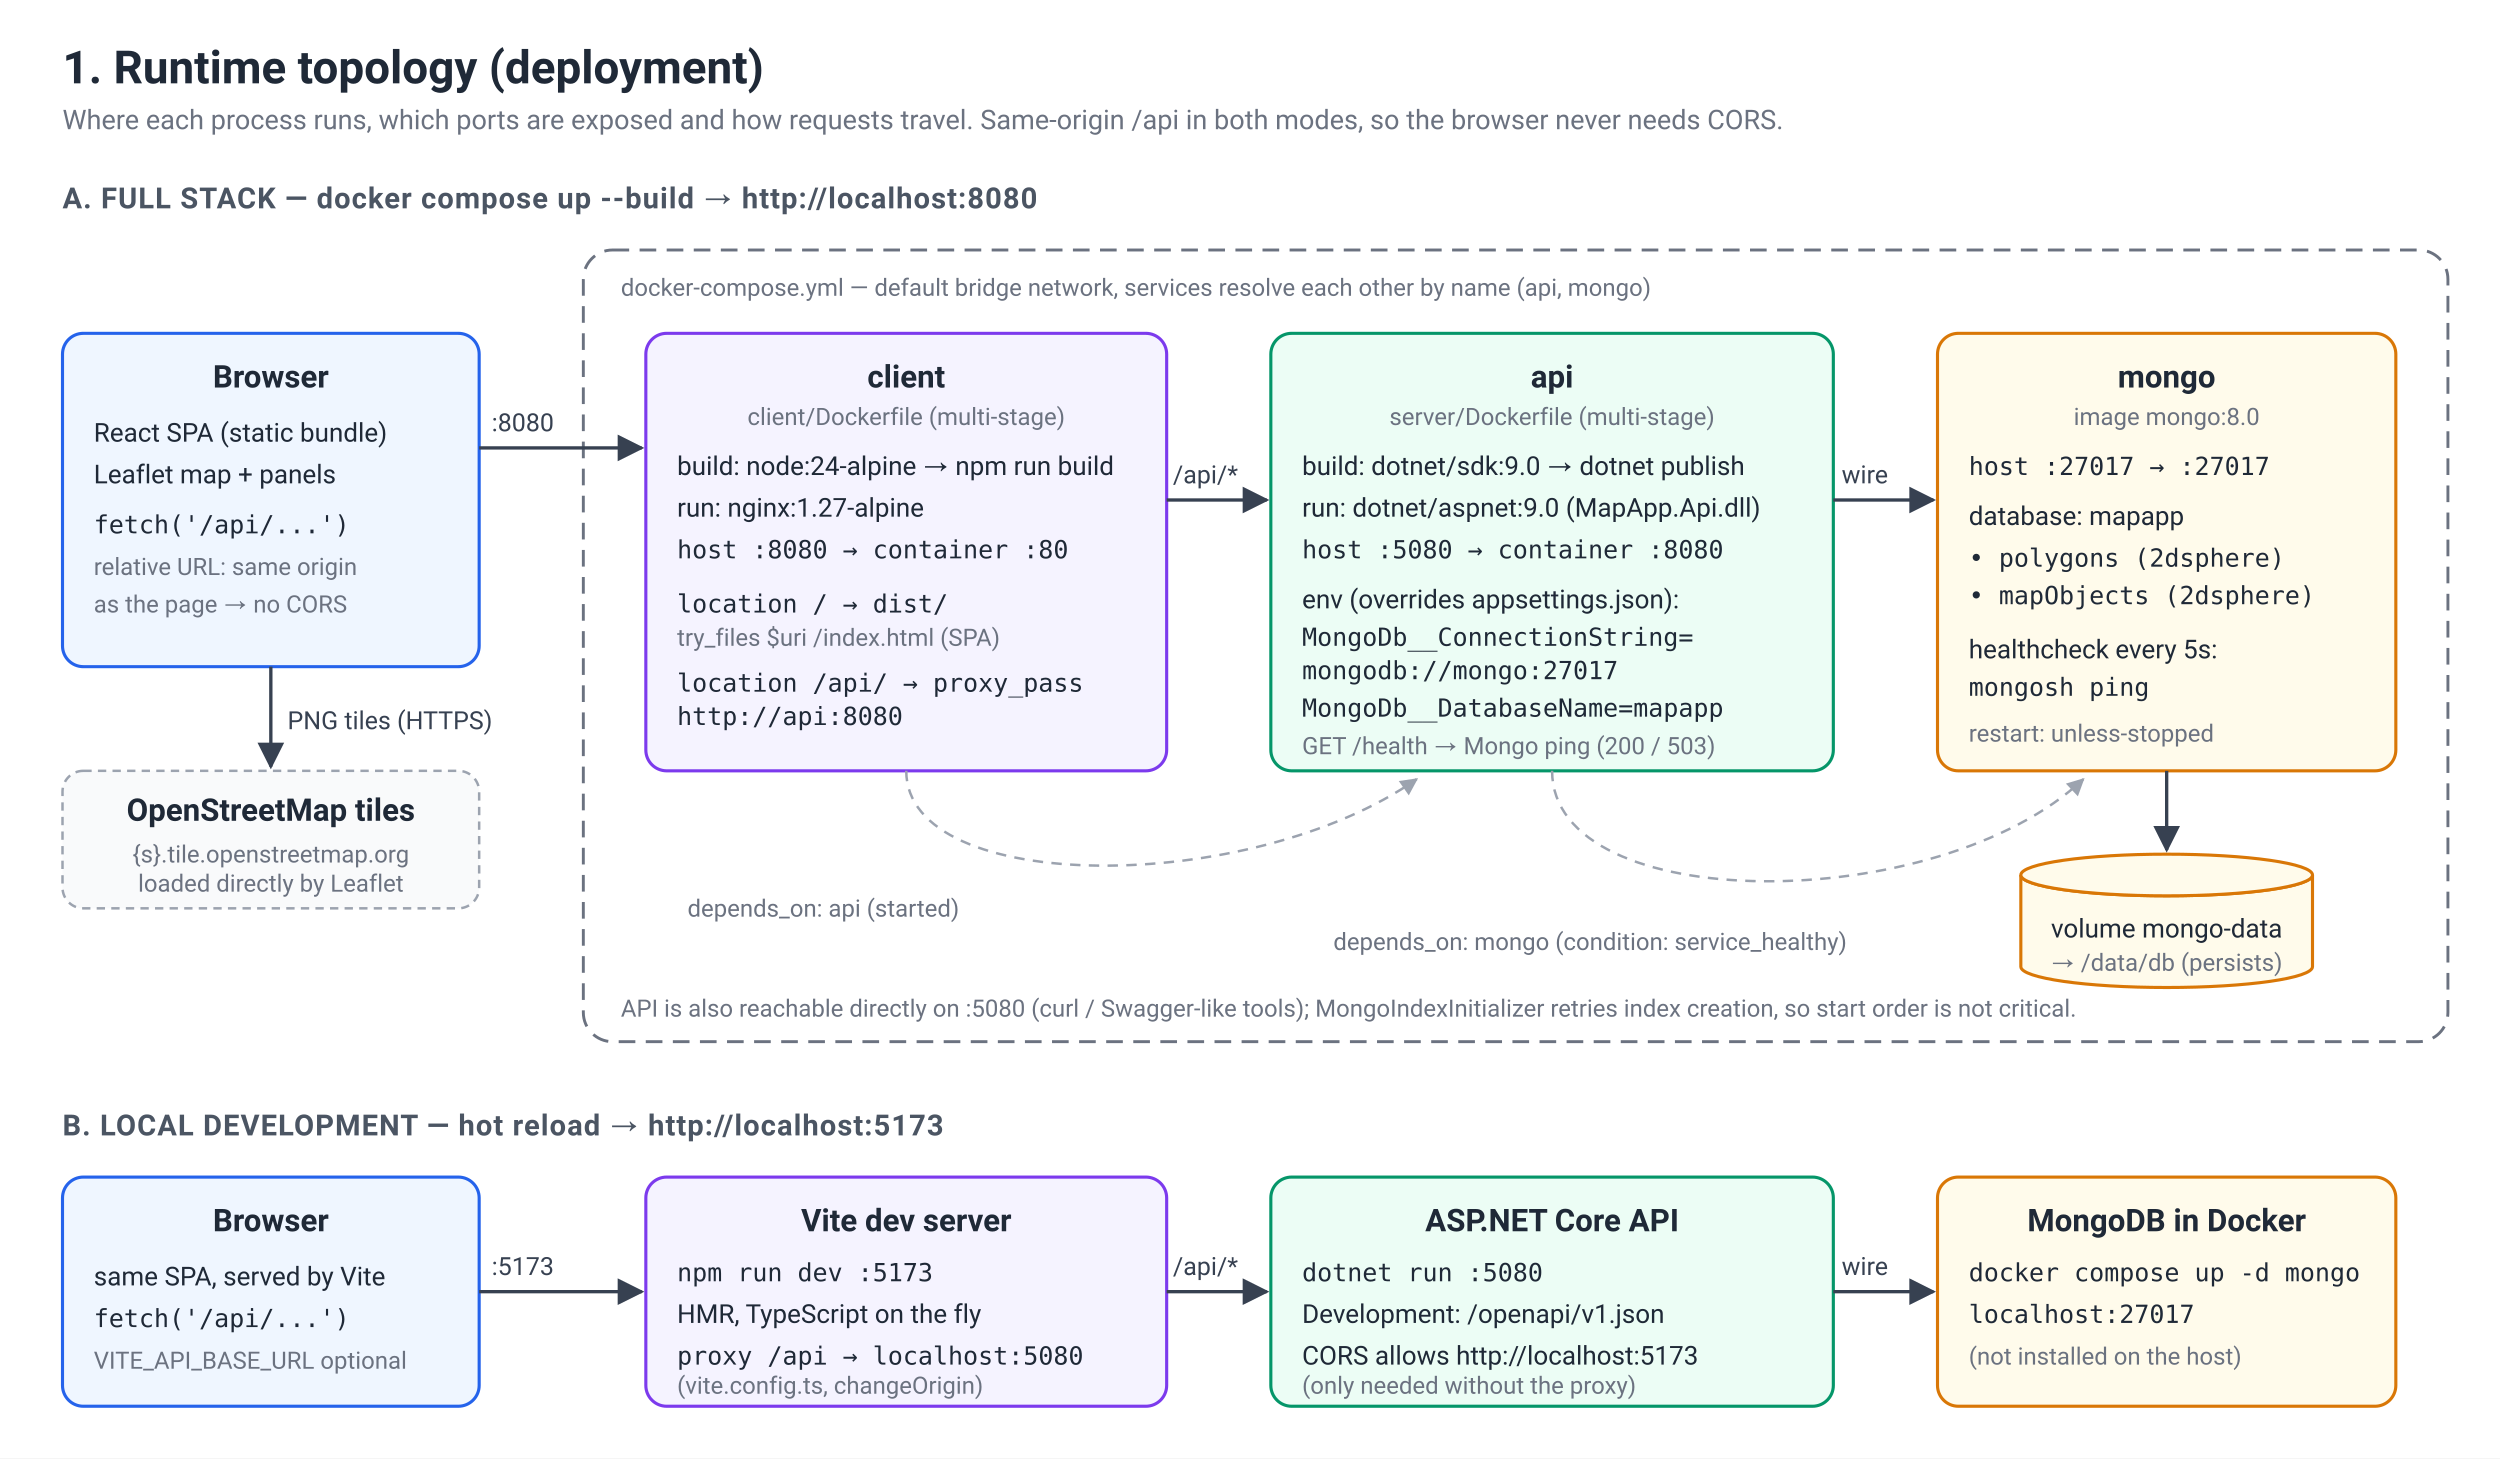
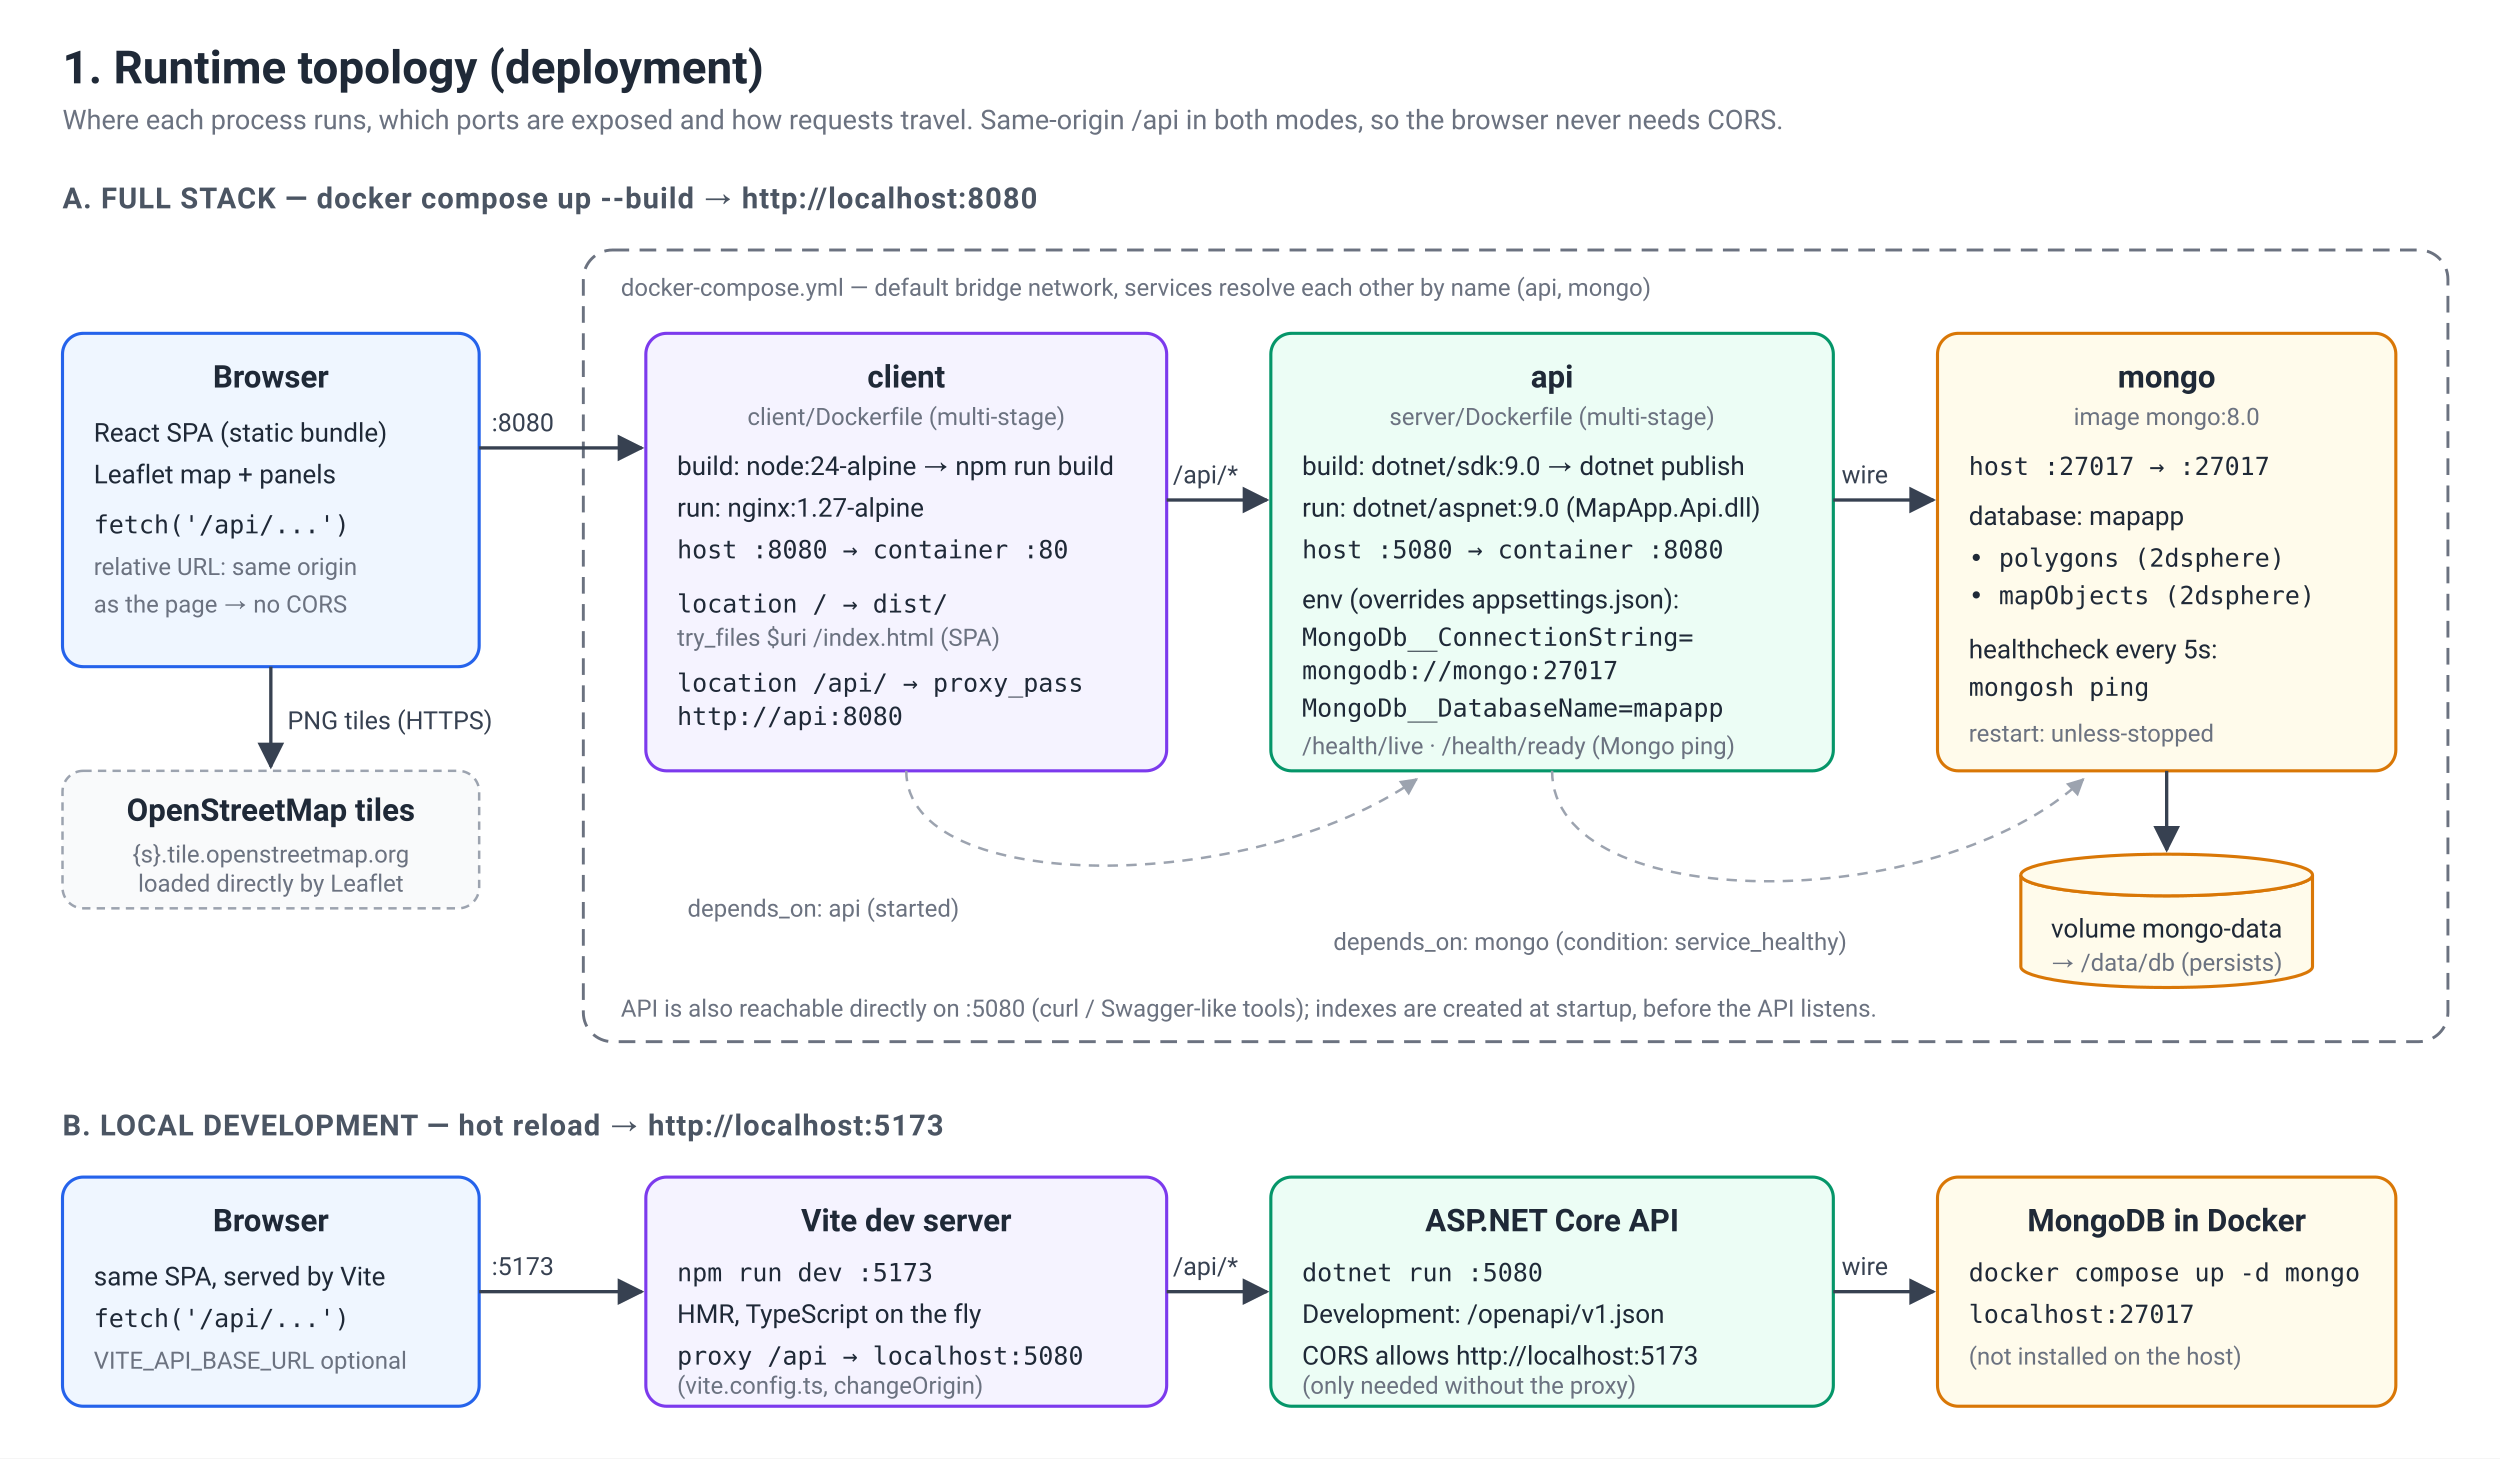
<svg xmlns="http://www.w3.org/2000/svg" viewBox="0 0 1200 700" width="1200" height="700" font-family="-apple-system, 'Segoe UI', Roboto, Helvetica, Arial, sans-serif">
  <style>
    text { fill: #1f2937; }
    .t { font-size: 22px; font-weight: 700; }
    .st { font-size: 13px; fill: #6b7280; }
    .sec { font-size: 14px; font-weight: 700; fill: #4b5563; letter-spacing: .5px; }
    .h { font-size: 15px; font-weight: 700; }
    .b { font-size: 12.5px; }
    .m { font-family: Consolas, Menlo, monospace; font-size: 12px; }
    .s { font-size: 11.5px; fill: #6b7280; }
    .lbl { font-size: 12px; fill: #374151; }
    .client { fill: #eff6ff; stroke: #2563eb; stroke-width: 1.5; }
    .proxy { fill: #f5f3ff; stroke: #7c3aed; stroke-width: 1.5; }
    .api { fill: #ecfdf5; stroke: #059669; stroke-width: 1.5; }
    .db { fill: #fffbeb; stroke: #d97706; stroke-width: 1.5; }
    .ext { fill: #f9fafb; stroke: #9ca3af; stroke-width: 1.2; stroke-dasharray: 4 3; }
    .arrow { stroke: #374151; stroke-width: 1.6; fill: none; marker-end: url(#ah); }
    .dep { stroke: #9ca3af; stroke-width: 1.2; fill: none; stroke-dasharray: 5 4; marker-end: url(#ahg); }
  </style>
  <defs>
    <marker id="ah" viewBox="0 0 10 10" refX="9" refY="5" markerWidth="8" markerHeight="8" orient="auto-start-reverse">
      <path d="M0,0 L10,5 L0,10 z" fill="#374151" />
    </marker>
    <marker id="ahg" viewBox="0 0 10 10" refX="9" refY="5" markerWidth="7" markerHeight="7" orient="auto-start-reverse">
      <path d="M0,0 L10,5 L0,10 z" fill="#9ca3af" />
    </marker>
  </defs>
  <rect width="1200" height="700" fill="#ffffff" />
  <text x="30" y="40" class="t">1. Runtime topology (deployment)</text>
  <text x="30" y="62" class="st">Where each process runs, which ports are exposed and how requests travel. Same-origin /api in both modes, so the browser never needs CORS.</text>
  <text x="30" y="100" class="sec">A. FULL STACK — docker compose up --build  →  http://localhost:8080</text>
  <rect x="30" y="160" width="200" height="160" rx="10" class="client" />
  <text x="130" y="186" text-anchor="middle" class="h">Browser</text>
  <text x="45" y="212" class="b">React SPA (static bundle)</text>
  <text x="45" y="232" class="b">Leaflet map + panels</text>
  <text x="45" y="256" class="m">fetch('/api/...')</text>
  <text x="45" y="276" class="s">relative URL: same origin</text>
  <text x="45" y="294" class="s">as the page → no CORS</text>
  <rect x="30" y="370" width="200" height="66" rx="10" class="ext" />
  <text x="130" y="394" text-anchor="middle" class="h">OpenStreetMap tiles</text>
  <text x="130" y="414" text-anchor="middle" class="s">{s}.tile.openstreetmap.org</text>
  <text x="130" y="428" text-anchor="middle" class="s">loaded directly by Leaflet</text>
  <path d="M130,320 L130,368" class="arrow" />
  <text x="138" y="350" class="lbl">PNG tiles (HTTPS)</text>
  <rect x="280" y="120" width="895" height="380" rx="14" fill="none" stroke="#6b7280" stroke-width="1.4" stroke-dasharray="8 5" />
  <text x="298" y="142" class="s">docker-compose.yml — default bridge network, services resolve each other by name (api, mongo)</text>
  <rect x="310" y="160" width="250" height="210" rx="10" class="proxy" />
  <text x="435" y="186" text-anchor="middle" class="h">client</text>
  <text x="435" y="204" text-anchor="middle" class="s">client/Dockerfile (multi-stage)</text>
  <text x="325" y="228" class="b">build: node:24-alpine → npm run build</text>
  <text x="325" y="248" class="b">run: nginx:1.27-alpine</text>
  <text x="325" y="268" class="m">host :8080 → container :80</text>
  <text x="325" y="294" class="m">location /     → dist/</text>
  <text x="325" y="310" class="s">   try_files $uri /index.html (SPA)</text>
  <text x="325" y="332" class="m">location /api/ → proxy_pass</text>
  <text x="325" y="348" class="m">                 http://api:8080</text>
  <rect x="610" y="160" width="270" height="210" rx="10" class="api" />
  <text x="745" y="186" text-anchor="middle" class="h">api</text>
  <text x="745" y="204" text-anchor="middle" class="s">server/Dockerfile (multi-stage)</text>
  <text x="625" y="228" class="b">build: dotnet/sdk:9.0 → dotnet publish</text>
  <text x="625" y="248" class="b">run: dotnet/aspnet:9.0 (MapApp.Api.dll)</text>
  <text x="625" y="268" class="m">host :5080 → container :8080</text>
  <text x="625" y="292" class="b">env (overrides appsettings.json):</text>
  <text x="625" y="310" class="m">MongoDb__ConnectionString=</text>
  <text x="625" y="326" class="m">  mongodb://mongo:27017</text>
  <text x="625" y="344" class="m">MongoDb__DatabaseName=mapapp</text>
-   <text x="625" y="362" class="s">GET /health → Mongo ping (200 / 503)</text>
+   <text x="625" y="362" class="s">/health/live · /health/ready (Mongo ping)</text>
  <rect x="930" y="160" width="220" height="210" rx="10" class="db" />
  <text x="1040" y="186" text-anchor="middle" class="h">mongo</text>
  <text x="1040" y="204" text-anchor="middle" class="s">image mongo:8.0</text>
  <text x="945" y="228" class="m">host :27017 → :27017</text>
  <text x="945" y="252" class="b">database: mapapp</text>
  <text x="945" y="272" class="m">• polygons   (2dsphere)</text>
  <text x="945" y="290" class="m">• mapObjects (2dsphere)</text>
  <text x="945" y="316" class="b">healthcheck every 5s:</text>
  <text x="945" y="334" class="m">mongosh ping</text>
  <text x="945" y="356" class="s">restart: unless-stopped</text>
  <path d="M970,420 a70,10 0 0,0 140,0 v44 a70,10 0 0,1 -140,0 z" class="db" />
  <ellipse cx="1040" cy="420" rx="70" ry="10" class="db" />
  <text x="1040" y="450" text-anchor="middle" class="b">volume mongo-data</text>
  <text x="1040" y="466" text-anchor="middle" class="s">→ /data/db (persists)</text>
  <path d="M1040,370 L1040,408" class="arrow" />
  <path d="M230,215 L308,215" class="arrow" />
  <text x="236" y="207" class="lbl">:8080</text>
  <path d="M560,240 L608,240" class="arrow" />
  <text x="563" y="232" class="lbl">/api/*</text>
  <path d="M880,240 L928,240" class="arrow" />
  <text x="884" y="232" class="lbl">wire</text>
  <path d="M745,370 C745,440 930,440 1000,374" class="dep" />
  <text x="640" y="456" class="s">depends_on: mongo (condition: service_healthy)</text>
  <path d="M435,370 C435,430 600,430 680,374" class="dep" />
  <text x="330" y="440" class="s">depends_on: api (started)</text>
-   <text x="298" y="488" class="s">API is also reachable directly on :5080 (curl / Swagger-like tools); MongoIndexInitializer retries index creation, so start order is not critical.</text>
+   <text x="298" y="488" class="s">API is also reachable directly on :5080 (curl / Swagger-like tools); indexes are created at startup, before the API listens.</text>
  <text x="30" y="545" class="sec">B. LOCAL DEVELOPMENT — hot reload  →  http://localhost:5173</text>
  <rect x="30" y="565" width="200" height="110" rx="10" class="client" />
  <text x="130" y="591" text-anchor="middle" class="h">Browser</text>
  <text x="45" y="617" class="b">same SPA, served by Vite</text>
  <text x="45" y="637" class="m">fetch('/api/...')</text>
  <text x="45" y="657" class="s">VITE_API_BASE_URL optional</text>
  <rect x="310" y="565" width="250" height="110" rx="10" class="proxy" />
  <text x="435" y="591" text-anchor="middle" class="h">Vite dev server</text>
  <text x="325" y="615" class="m">npm run dev   :5173</text>
  <text x="325" y="635" class="b">HMR, TypeScript on the fly</text>
  <text x="325" y="655" class="m">proxy /api → localhost:5080</text>
  <text x="325" y="669" class="s">(vite.config.ts, changeOrigin)</text>
  <rect x="610" y="565" width="270" height="110" rx="10" class="api" />
  <text x="745" y="591" text-anchor="middle" class="h">ASP.NET Core API</text>
  <text x="625" y="615" class="m">dotnet run    :5080</text>
  <text x="625" y="635" class="b">Development: /openapi/v1.json</text>
  <text x="625" y="655" class="b">CORS allows http://localhost:5173</text>
  <text x="625" y="669" class="s">(only needed without the proxy)</text>
  <rect x="930" y="565" width="220" height="110" rx="10" class="db" />
  <text x="1040" y="591" text-anchor="middle" class="h">MongoDB in Docker</text>
  <text x="945" y="615" class="m">docker compose up -d mongo</text>
  <text x="945" y="635" class="m">localhost:27017</text>
  <text x="945" y="655" class="s">(not installed on the host)</text>
  <path d="M230,620 L308,620" class="arrow" />
  <text x="236" y="612" class="lbl">:5173</text>
  <path d="M560,620 L608,620" class="arrow" />
  <text x="563" y="612" class="lbl">/api/*</text>
  <path d="M880,620 L928,620" class="arrow" />
  <text x="884" y="612" class="lbl">wire</text>
</svg>
